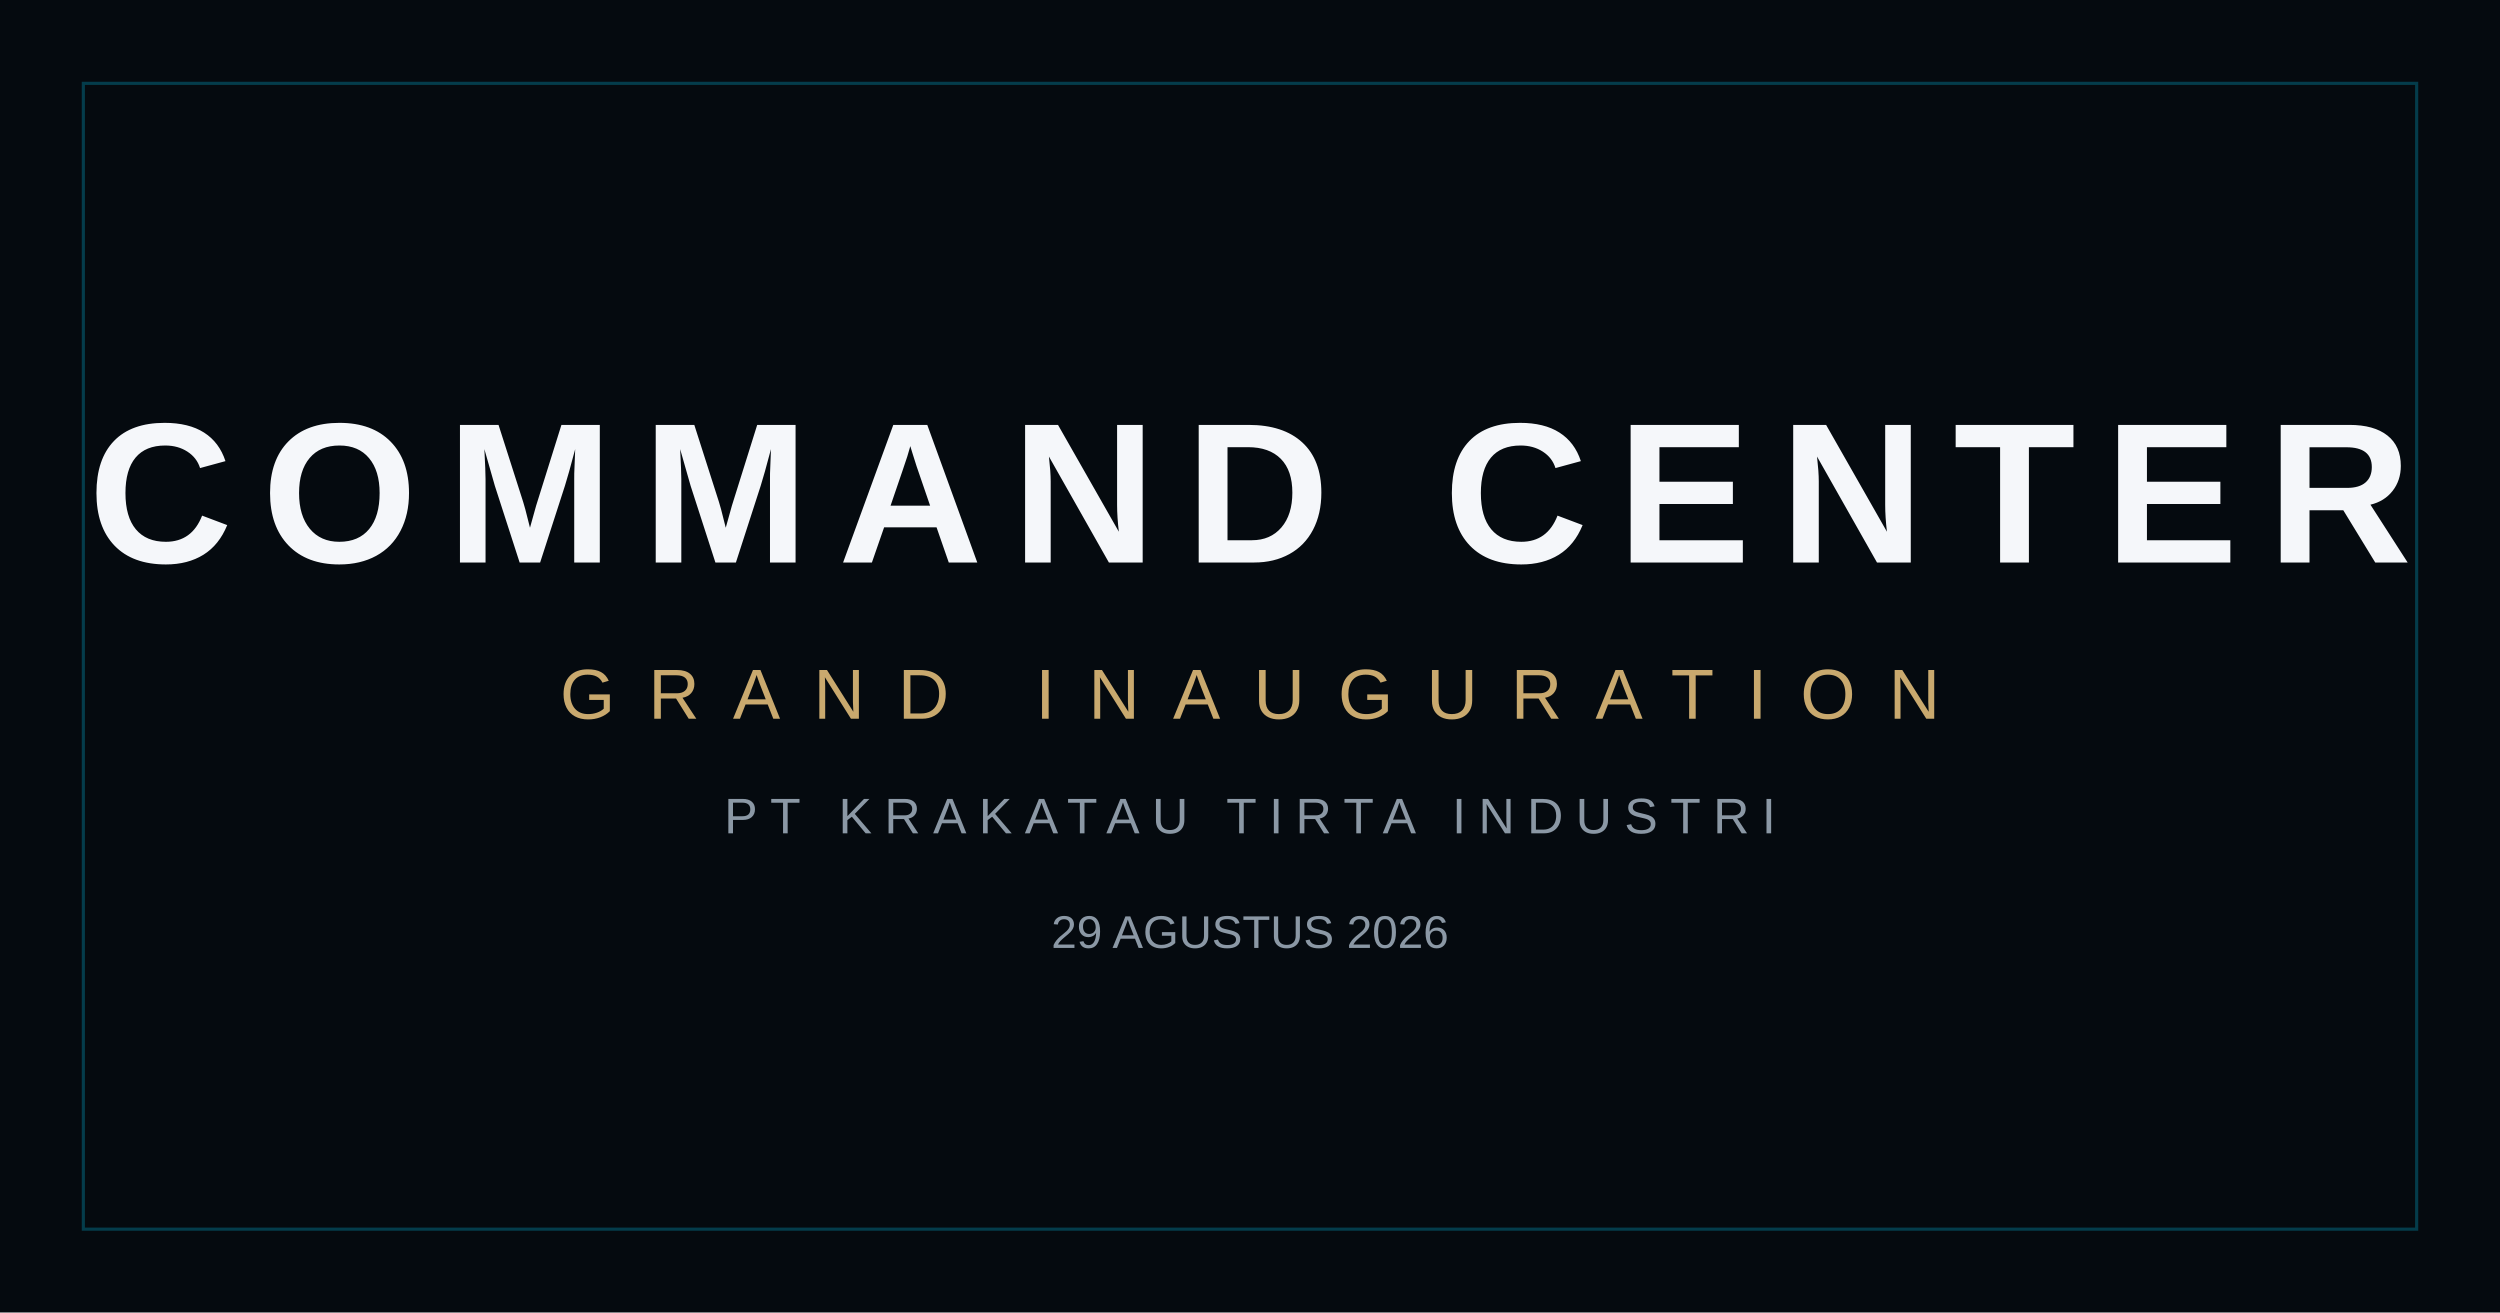
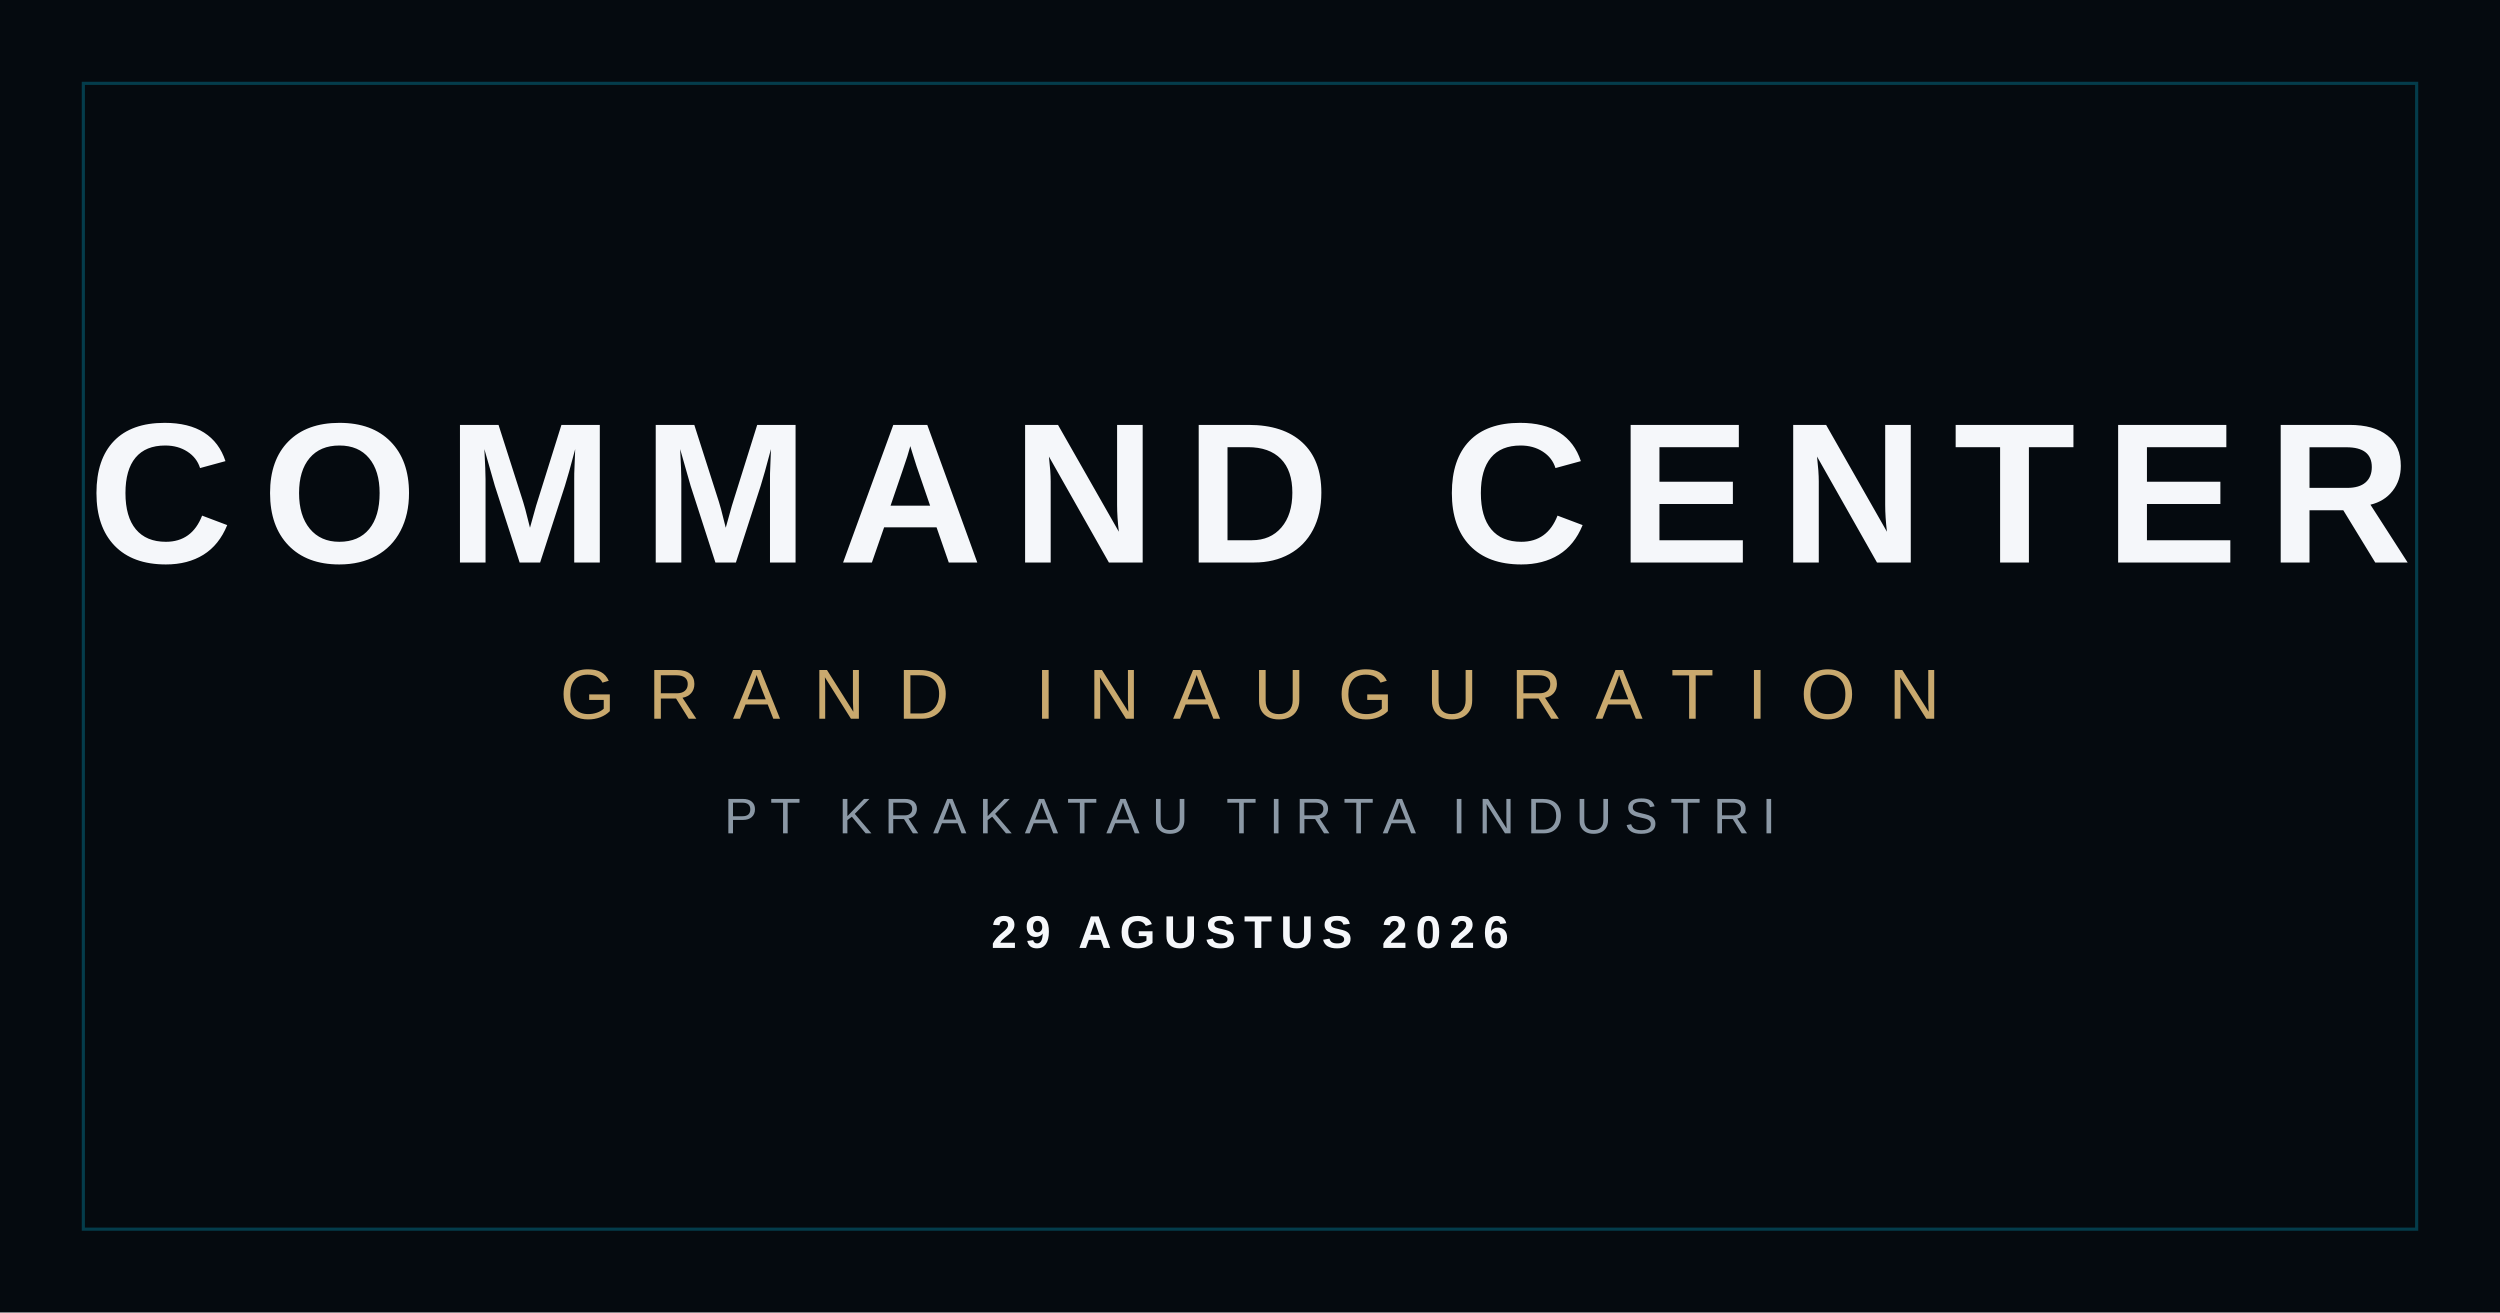
<svg xmlns="http://www.w3.org/2000/svg" width="1200" height="630" viewBox="0 0 1200 630" fill="none">
  <rect width="1200" height="630" fill="#050A0F" />
  <rect x="40" y="40" width="1120" height="550" fill="none" stroke="#00D4FF" stroke-opacity="0.25" stroke-width="1.5" />
  <text x="600" y="270" text-anchor="middle" font-family="Arial, Helvetica, sans-serif" font-size="96" font-weight="600" fill="#F5F7FA" letter-spacing="14">COMMAND CENTER</text>
  <text x="600" y="345" text-anchor="middle" font-family="Arial, Helvetica, sans-serif" font-size="34" font-weight="300" fill="#C9A96E" letter-spacing="16">GRAND INAUGURATION</text>
  <text x="600" y="400" text-anchor="middle" font-family="Arial, Helvetica, sans-serif" font-size="24" fill="#8B98A5" letter-spacing="6">PT KRAKATAU TIRTA INDUSTRI</text>
-   <text x="600" y="455" text-anchor="middle" font-family="Arial, Helvetica, sans-serif" font-size="22" fill="#8B98A5">29 AGUSTUS 2026</text>
+   <text x="600" y="455" text-anchor="middle" font-family="Arial, Helvetica, sans-serif" font-size="22" font-weight="700" fill="#F5F7FA" letter-spacing="4">29 AGUSTUS 2026</text>
</svg>
